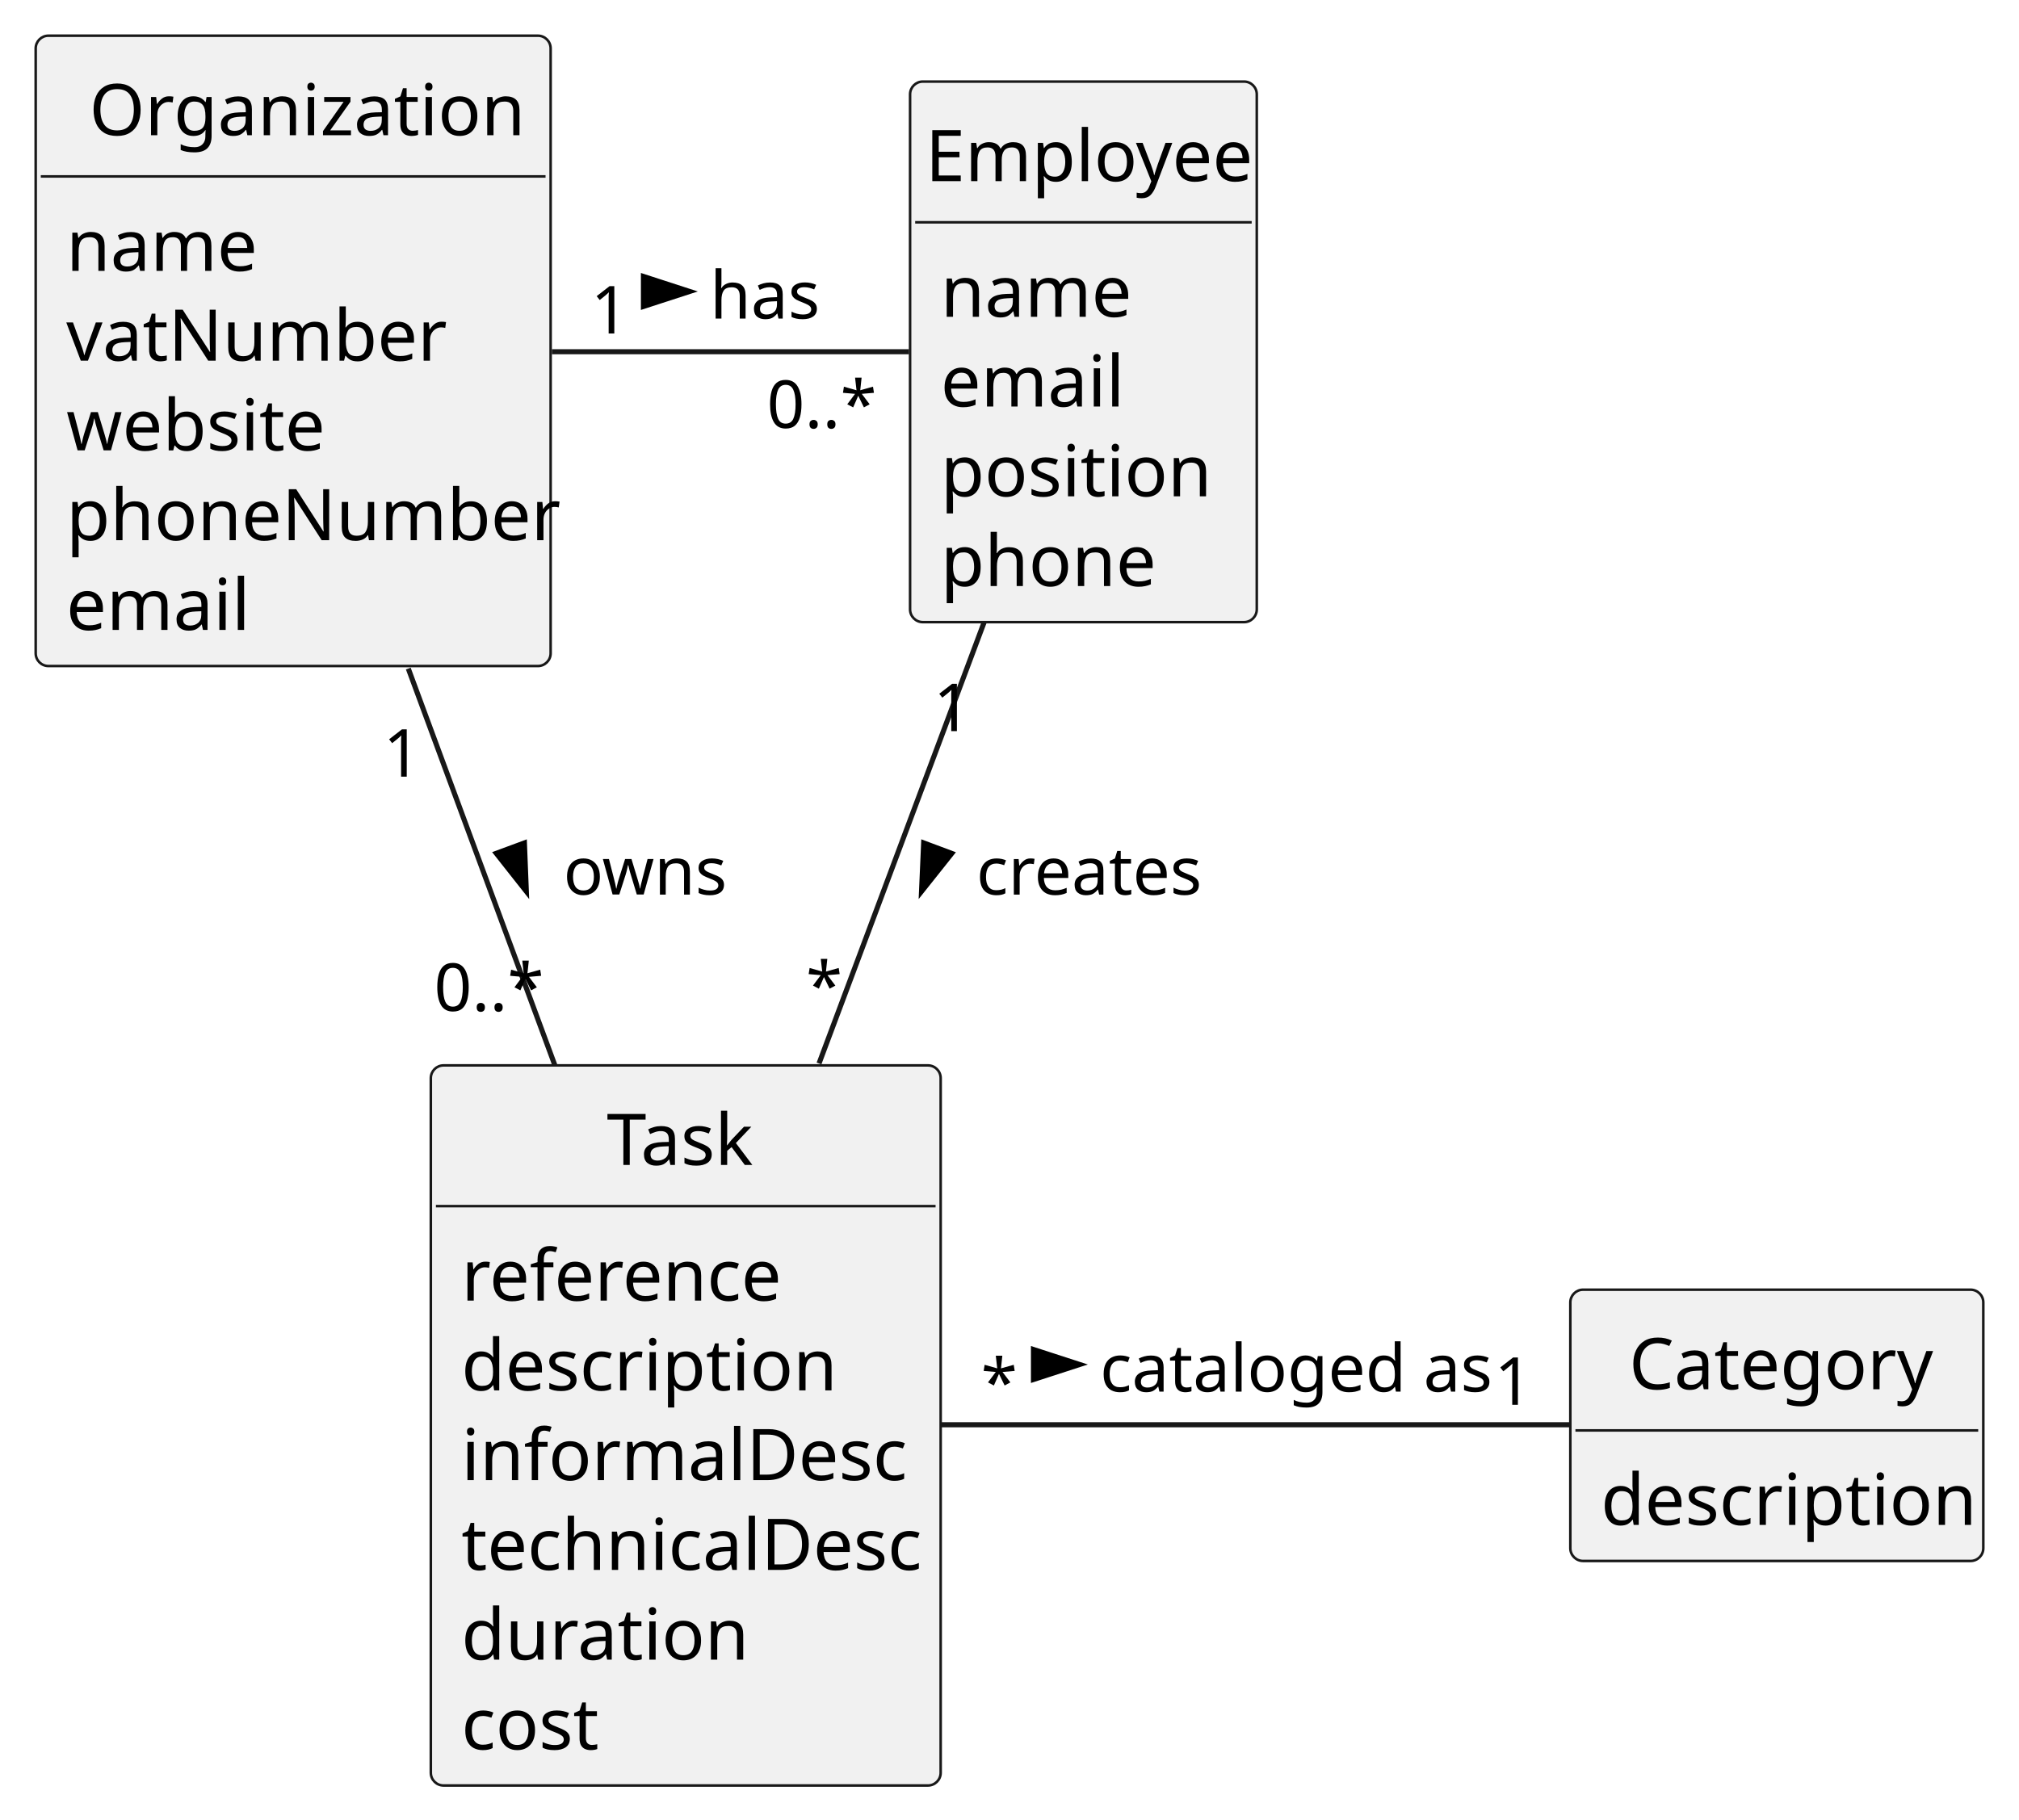
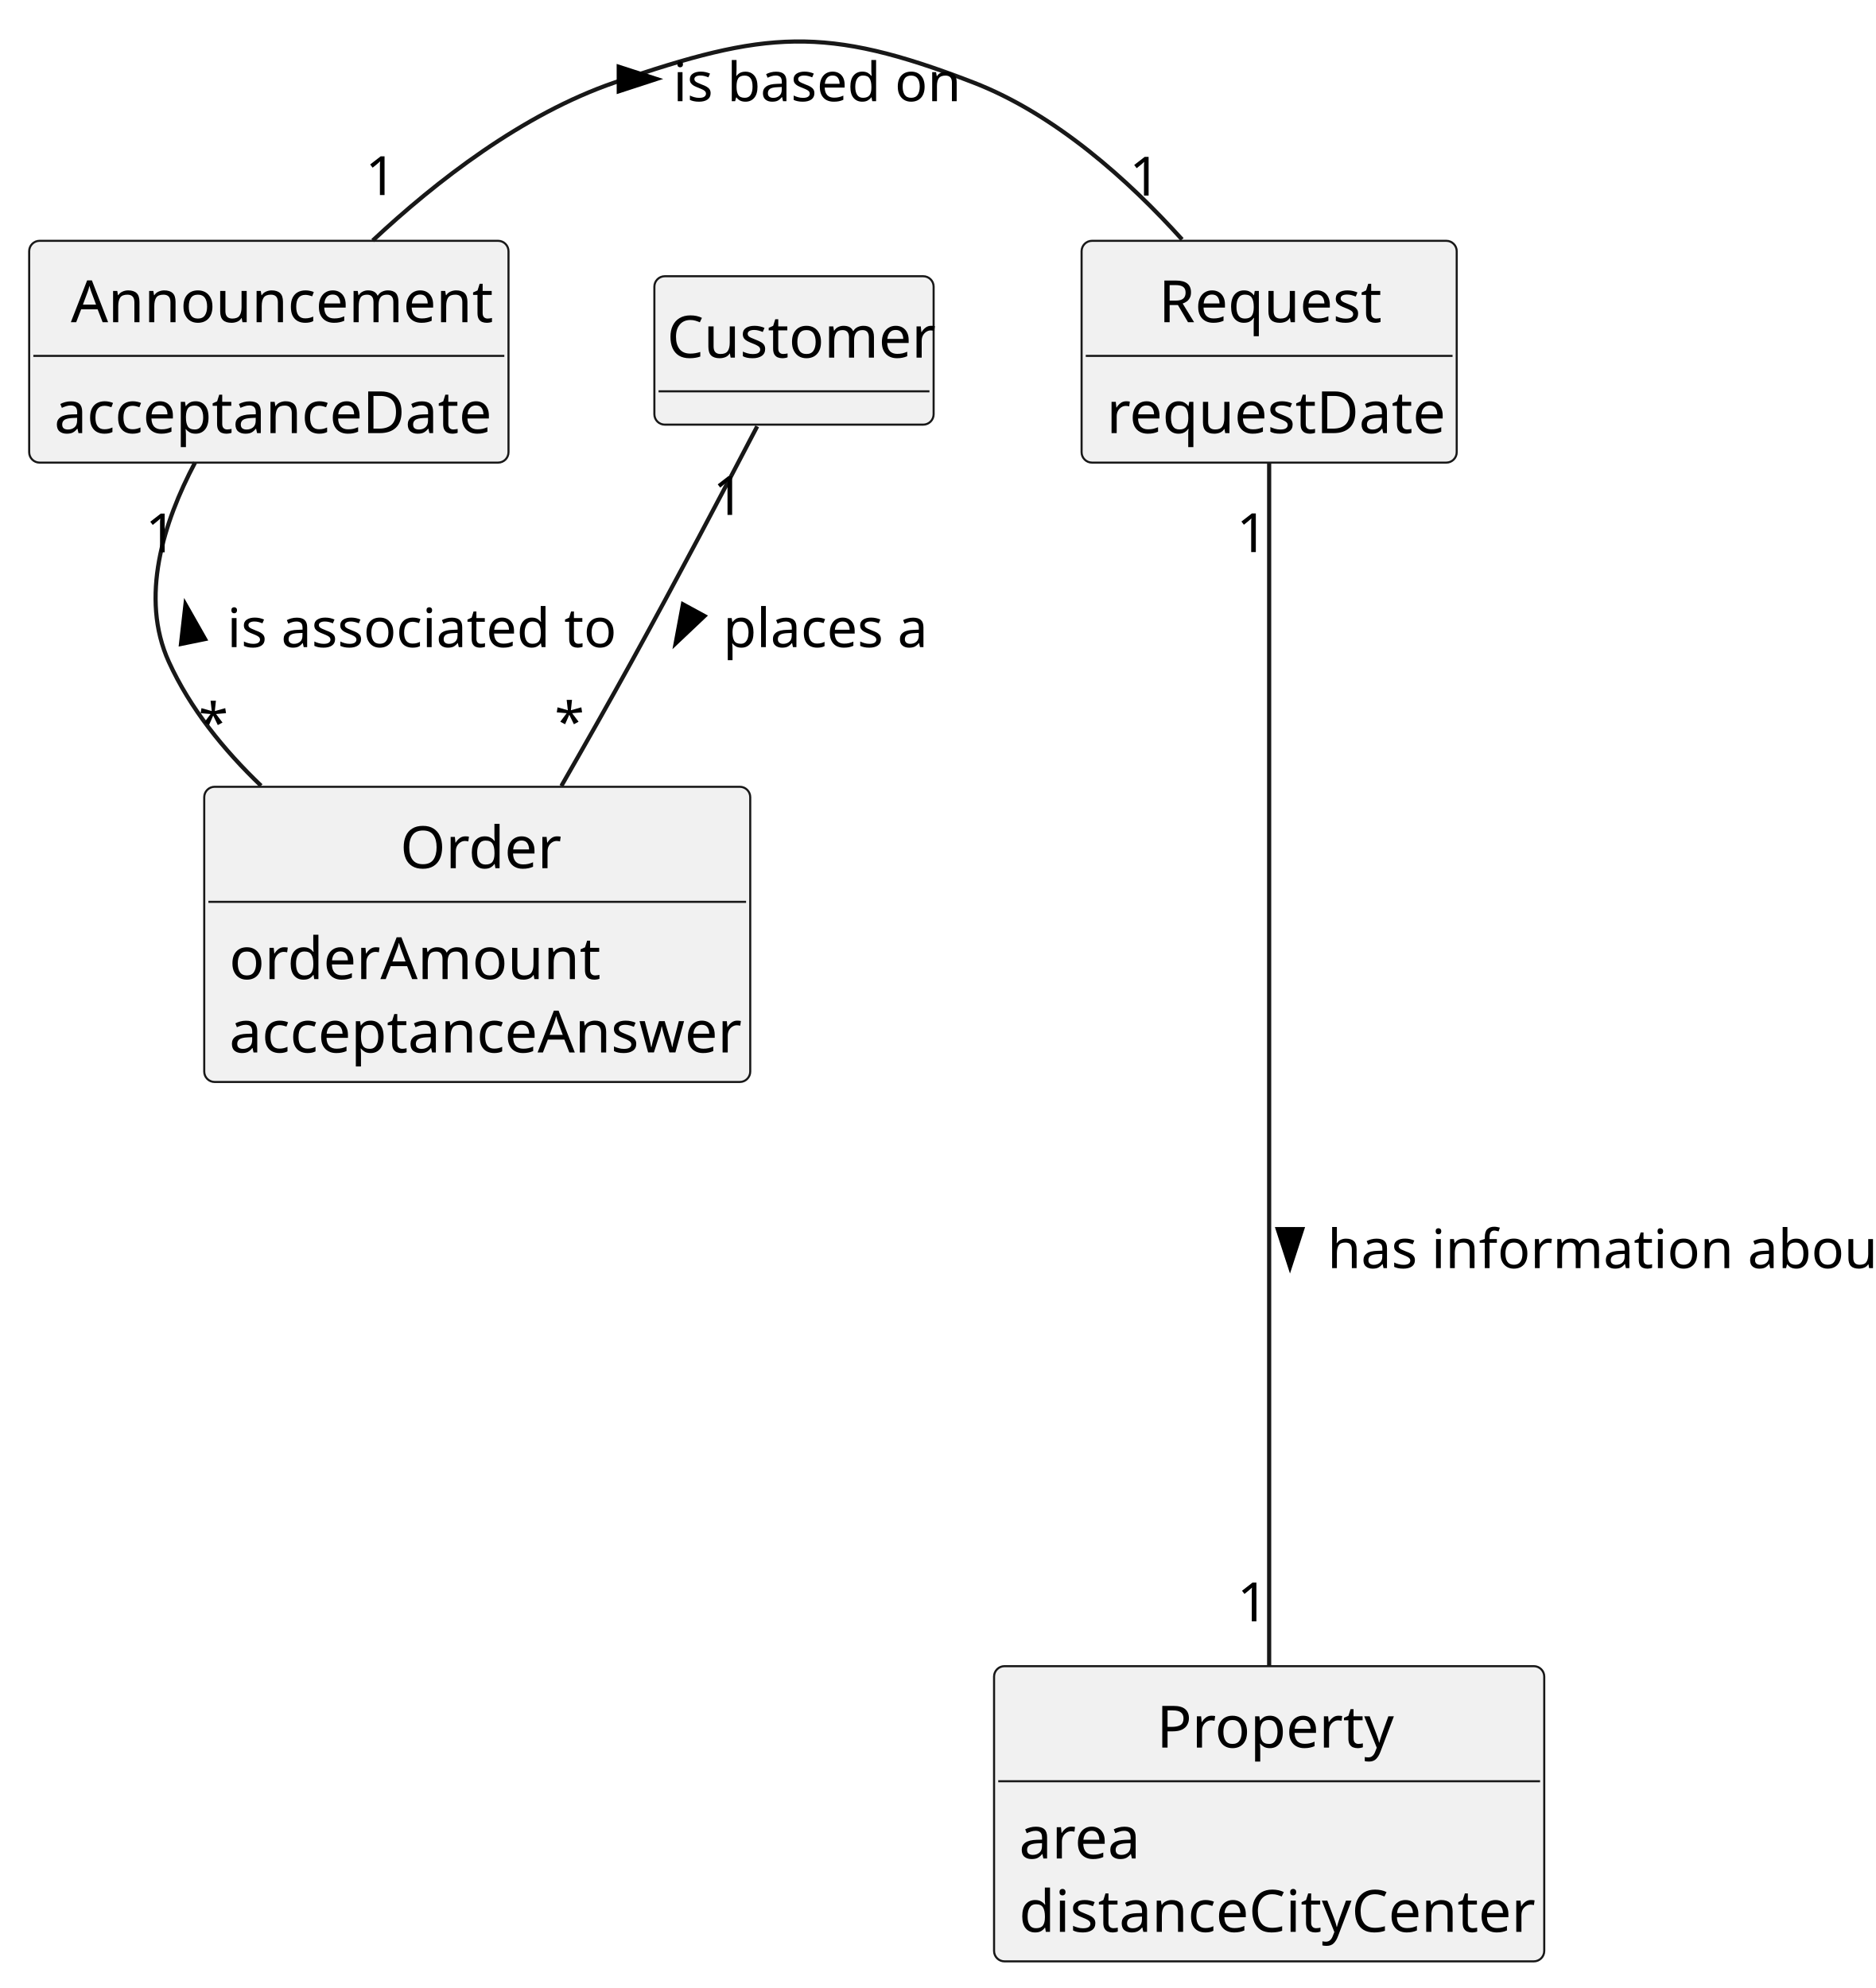
- <svg xmlns="http://www.w3.org/2000/svg" contentStyleType="text/css" height="357px" preserveAspectRatio="none" style="width:396px;height:357px;background:#FFFFFF;" version="1.1" viewBox="0 0 396 357" width="396px" zoomAndPan="magnify">
+ <svg xmlns="http://www.w3.org/2000/svg" contentStyleType="text/css" height="477px" preserveAspectRatio="none" style="width:450px;height:477px;background:#FFFFFF;" version="1.1" viewBox="0 0 450 477" width="450px" zoomAndPan="magnify">
  <defs />
  <g>
-     <g id="elem_Organization">
-       <rect codeLine="18" fill="#F1F1F1" height="123.656" id="Organization" rx="2.5" ry="2.5" style="stroke:#181818;stroke-width:0.5;" width="101" x="7" y="7" />
-       <text fill="#000000" font-family="sans-serif" font-size="14" lengthAdjust="spacing" textLength="80" x="17.5" y="26.533">Organization</text>
-       <line style="stroke:#181818;stroke-width:0.5;" x1="8" x2="107" y1="34.609" y2="34.609" />
-       <text fill="#000000" font-family="sans-serif" font-size="14" lengthAdjust="spacing" textLength="35" x="13" y="53.143">name</text>
-       <text fill="#000000" font-family="sans-serif" font-size="14" lengthAdjust="spacing" textLength="68" x="13" y="70.752">vatNumber</text>
-       <text fill="#000000" font-family="sans-serif" font-size="14" lengthAdjust="spacing" textLength="47" x="13" y="88.361">website</text>
-       <text fill="#000000" font-family="sans-serif" font-size="14" lengthAdjust="spacing" textLength="89" x="13" y="105.971">phoneNumber</text>
-       <text fill="#000000" font-family="sans-serif" font-size="14" lengthAdjust="spacing" textLength="33" x="13" y="123.58">email</text>
+     <g id="elem_Customer">
+       <rect codeLine="18" fill="#F1F1F1" height="35.609" id="Customer" rx="2.5" ry="2.5" style="stroke:#181818;stroke-width:0.5;" width="67" x="157" y="66.28" />
+       <text fill="#000000" font-family="sans-serif" font-size="14" lengthAdjust="spacing" textLength="61" x="160" y="85.813">Customer</text>
+       <line style="stroke:#181818;stroke-width:0.5;" x1="158" x2="223" y1="93.889" y2="93.889" />
    </g>
-     <g id="elem_Task">
-       <rect codeLine="26" fill="#F1F1F1" height="141.266" id="Task" rx="2.5" ry="2.5" style="stroke:#181818;stroke-width:0.5;" width="100" x="84.5" y="209" />
-       <text fill="#000000" font-family="sans-serif" font-size="14" lengthAdjust="spacing" textLength="31" x="119" y="228.533">Task</text>
-       <line style="stroke:#181818;stroke-width:0.5;" x1="85.5" x2="183.5" y1="236.609" y2="236.609" />
-       <text fill="#000000" font-family="sans-serif" font-size="14" lengthAdjust="spacing" textLength="61" x="90.5" y="255.143">reference</text>
-       <text fill="#000000" font-family="sans-serif" font-size="14" lengthAdjust="spacing" textLength="69" x="90.5" y="272.752">description</text>
-       <text fill="#000000" font-family="sans-serif" font-size="14" lengthAdjust="spacing" textLength="82" x="90.5" y="290.361">informalDesc</text>
-       <text fill="#000000" font-family="sans-serif" font-size="14" lengthAdjust="spacing" textLength="88" x="90.5" y="307.971">technicalDesc</text>
-       <text fill="#000000" font-family="sans-serif" font-size="14" lengthAdjust="spacing" textLength="52" x="90.5" y="325.58">duration</text>
-       <text fill="#000000" font-family="sans-serif" font-size="14" lengthAdjust="spacing" textLength="26" x="90.5" y="343.19">cost</text>
+     <g id="elem_Property">
+       <rect codeLine="21" fill="#F1F1F1" height="70.828" id="Property" rx="2.5" ry="2.5" style="stroke:#181818;stroke-width:0.5;" width="132" x="238.5" y="399.78" />
+       <text fill="#000000" font-family="sans-serif" font-size="14" lengthAdjust="spacing" textLength="54" x="277.5" y="419.313">Property</text>
+       <line style="stroke:#181818;stroke-width:0.5;" x1="239.5" x2="369.5" y1="427.389" y2="427.389" />
+       <text fill="#000000" font-family="sans-serif" font-size="14" lengthAdjust="spacing" textLength="29" x="244.5" y="445.923">area</text>
+       <text fill="#000000" font-family="sans-serif" font-size="14" lengthAdjust="spacing" textLength="120" x="244.5" y="463.532">distanceCityCenter</text>
    </g>
-     <g id="elem_Category">
-       <rect codeLine="35" fill="#F1F1F1" height="53.219" id="Category" rx="2.5" ry="2.5" style="stroke:#181818;stroke-width:0.5;" width="81" x="308" y="253" />
-       <text fill="#000000" font-family="sans-serif" font-size="14" lengthAdjust="spacing" textLength="58" x="319.5" y="272.533">Category</text>
-       <line style="stroke:#181818;stroke-width:0.5;" x1="309" x2="388" y1="280.609" y2="280.609" />
-       <text fill="#000000" font-family="sans-serif" font-size="14" lengthAdjust="spacing" textLength="69" x="314" y="299.143">description</text>
+     <g id="elem_Order">
+       <rect codeLine="26" fill="#F1F1F1" height="70.828" id="Order" rx="2.5" ry="2.5" style="stroke:#181818;stroke-width:0.5;" width="131" x="49" y="188.78" />
+       <text fill="#000000" font-family="sans-serif" font-size="14" lengthAdjust="spacing" textLength="37" x="96" y="208.313">Order</text>
+       <line style="stroke:#181818;stroke-width:0.5;" x1="50" x2="179" y1="216.389" y2="216.389" />
+       <text fill="#000000" font-family="sans-serif" font-size="14" lengthAdjust="spacing" textLength="82" x="55" y="234.923">orderAmount</text>
+       <text fill="#000000" font-family="sans-serif" font-size="14" lengthAdjust="spacing" textLength="119" x="55" y="252.532">acceptanceAnswer</text>
    </g>
-     <g id="elem_Employee">
-       <rect codeLine="39" fill="#F1F1F1" height="106.047" id="Employee" rx="2.5" ry="2.5" style="stroke:#181818;stroke-width:0.5;" width="68" x="178.5" y="16" />
-       <text fill="#000000" font-family="sans-serif" font-size="14" lengthAdjust="spacing" textLength="62" x="181.5" y="35.533">Employee</text>
-       <line style="stroke:#181818;stroke-width:0.5;" x1="179.5" x2="245.5" y1="43.609" y2="43.609" />
-       <text fill="#000000" font-family="sans-serif" font-size="14" lengthAdjust="spacing" textLength="35" x="184.5" y="62.143">name</text>
-       <text fill="#000000" font-family="sans-serif" font-size="14" lengthAdjust="spacing" textLength="33" x="184.5" y="79.752">email</text>
-       <text fill="#000000" font-family="sans-serif" font-size="14" lengthAdjust="spacing" textLength="49" x="184.5" y="97.361">position</text>
-       <text fill="#000000" font-family="sans-serif" font-size="14" lengthAdjust="spacing" textLength="40" x="184.5" y="114.971">phone</text>
+     <g id="elem_Announcement">
+       <rect codeLine="31" fill="#F1F1F1" height="53.219" id="Announcement" rx="2.5" ry="2.5" style="stroke:#181818;stroke-width:0.5;" width="115" x="7" y="57.78" />
+       <text fill="#000000" font-family="sans-serif" font-size="14" lengthAdjust="spacing" textLength="95" x="17" y="77.313">Announcement</text>
+       <line style="stroke:#181818;stroke-width:0.5;" x1="8" x2="121" y1="85.389" y2="85.389" />
+       <text fill="#000000" font-family="sans-serif" font-size="14" lengthAdjust="spacing" textLength="103" x="13" y="103.923">acceptanceDate</text>
    </g>
-     <g id="link_Organization_Employee">
-       <path codeLine="54" d="M108.25,69 C131.21,69 157.73,69 178.28,69 " fill="none" id="Organization-Employee" style="stroke:#181818;stroke-width:1.0;" />
-       <polygon fill="#000000" points="135.25,57.176,126.205,54.237,126.205,60.115,135.25,57.176" style="stroke:#000000;stroke-width:1.0;" />
-       <text fill="#000000" font-family="sans-serif" font-size="13" lengthAdjust="spacing" textLength="21" x="139.25" y="62.495">has</text>
-       <text fill="#000000" font-family="sans-serif" font-size="13" lengthAdjust="spacing" textLength="7" x="115.879" y="65.419">1</text>
-       <text fill="#000000" font-family="sans-serif" font-size="13" lengthAdjust="spacing" textLength="20" x="150.403" y="83.947">0..*</text>
+     <g id="elem_Request">
+       <rect codeLine="35" fill="#F1F1F1" height="53.219" id="Request" rx="2.5" ry="2.5" style="stroke:#181818;stroke-width:0.5;" width="90" x="259.5" y="57.78" />
+       <text fill="#000000" font-family="sans-serif" font-size="14" lengthAdjust="spacing" textLength="53" x="278" y="77.313">Request</text>
+       <line style="stroke:#181818;stroke-width:0.5;" x1="260.5" x2="348.5" y1="85.389" y2="85.389" />
+       <text fill="#000000" font-family="sans-serif" font-size="14" lengthAdjust="spacing" textLength="78" x="265.5" y="103.923">requestDate</text>
    </g>
-     <g id="link_Organization_Task">
-       <path codeLine="55" d="M80.08,131.15 C89.09,155.54 99.51,183.75 108.81,208.92 " fill="none" id="Organization-Task" style="stroke:#181818;stroke-width:1.0;" />
-       <polygon fill="#000000" points="103.233,174.866,102.855,165.363,97.341,167.4,103.233,174.866" style="stroke:#000000;stroke-width:1.0;" />
-       <text fill="#000000" font-family="sans-serif" font-size="13" lengthAdjust="spacing" textLength="30" x="110.5" y="175.495">owns</text>
-       <text fill="#000000" font-family="sans-serif" font-size="13" lengthAdjust="spacing" textLength="7" x="75.167" y="152.356">1</text>
-       <text fill="#000000" font-family="sans-serif" font-size="13" lengthAdjust="spacing" textLength="20" x="85.129" y="198.316">0..*</text>
+     <g id="link_Customer_Order">
+       <path codeLine="40" d="M181.67,102.3 C173.87,117.25 162.11,139.56 151.5,158.78 C146.14,168.5 140.2,178.97 134.68,188.59 " fill="none" id="Customer-Order" style="stroke:#181818;stroke-width:1.0;" />
+       <polygon fill="#000000" points="162.109,154.347,169.016,147.809,163.853,144.998,162.109,154.347" style="stroke:#000000;stroke-width:1.0;" />
+       <text fill="#000000" font-family="sans-serif" font-size="13" lengthAdjust="spacing" textLength="49" x="173.5" y="155.275">places a</text>
+       <text fill="#000000" font-family="sans-serif" font-size="13" lengthAdjust="spacing" textLength="7" x="171.048" y="123.547">1</text>
+       <text fill="#000000" font-family="sans-serif" font-size="13" lengthAdjust="spacing" textLength="5" x="133.05" y="177.807">*</text>
    </g>
-     <g id="link_Employee_Task">
-       <path codeLine="57" d="M193.02,122.08 C183.23,148.25 171.22,180.34 160.64,208.62 " fill="none" id="Employee-Task" style="stroke:#181818;stroke-width:1.0;" />
-       <polygon fill="#000000" points="180.748,174.859,186.67,167.417,181.165,165.357,180.748,174.859" style="stroke:#000000;stroke-width:1.0;" />
-       <text fill="#000000" font-family="sans-serif" font-size="13" lengthAdjust="spacing" textLength="43" x="191.5" y="175.495">creates</text>
-       <text fill="#000000" font-family="sans-serif" font-size="13" lengthAdjust="spacing" textLength="7" x="183.076" y="143.421">1</text>
-       <text fill="#000000" font-family="sans-serif" font-size="13" lengthAdjust="spacing" textLength="5" x="158.078" y="197.985">*</text>
+     <g id="link_Announcement_Order">
+       <path codeLine="41" d="M46.8,110.98 C39.2,125.34 33.5,143.38 40.5,158.78 C45.58,169.95 53.66,179.94 62.64,188.53 " fill="none" id="Announcement-Order" style="stroke:#181818;stroke-width:1.0;" />
+       <polygon fill="#000000" points="44.499,145.057,43.43,154.507,49.189,153.331,44.499,145.057" style="stroke:#000000;stroke-width:1.0;" />
+       <text fill="#000000" font-family="sans-serif" font-size="13" lengthAdjust="spacing" textLength="92" x="54.5" y="155.275">is associated to</text>
+       <text fill="#000000" font-family="sans-serif" font-size="13" lengthAdjust="spacing" textLength="7" x="34.898" y="132.515">1</text>
+       <text fill="#000000" font-family="sans-serif" font-size="13" lengthAdjust="spacing" textLength="5" x="47.617" y="178.007">*</text>
    </g>
-     <g id="link_Task_Category">
-       <path codeLine="59" d="M184.67,279.5 C222.23,279.5 272.94,279.5 307.95,279.5 " fill="none" id="Task-Category" style="stroke:#181818;stroke-width:1.0;" />
-       <polygon fill="#000000" points="211.75,267.676,202.705,264.737,202.705,270.615,211.75,267.676" style="stroke:#000000;stroke-width:1.0;" />
-       <text fill="#000000" font-family="sans-serif" font-size="13" lengthAdjust="spacing" textLength="74" x="215.75" y="272.995">cataloged as</text>
-       <text fill="#000000" font-family="sans-serif" font-size="13" lengthAdjust="spacing" textLength="5" x="192.406" y="275.826">*</text>
-       <text fill="#000000" font-family="sans-serif" font-size="13" lengthAdjust="spacing" textLength="7" x="293.104" y="275.582">1</text>
+     <g id="link_Announcement_Request">
+       <path codeLine="42" d="M89.43,57.71 C104.65,43.48 125.4,27.36 147.5,19.78 C183.66,7.38 197.85,6 233.5,19.78 C253.23,27.4 270.86,43.34 283.61,57.46 " fill="none" id="Announcement-Request" style="stroke:#181818;stroke-width:1.0;" />
+       <polygon fill="#000000" points="157.5,18.949,148.451,16.022,148.459,21.9,157.5,18.949" style="stroke:#000000;stroke-width:1.0;" />
+       <text fill="#000000" font-family="sans-serif" font-size="13" lengthAdjust="spacing" textLength="71" x="161.5" y="24.275">is  based on</text>
+       <text fill="#000000" font-family="sans-serif" font-size="13" lengthAdjust="spacing" textLength="7" x="87.654" y="46.795">1</text>
+       <text fill="#000000" font-family="sans-serif" font-size="13" lengthAdjust="spacing" textLength="7" x="270.97" y="46.918">1</text>
+     </g>
+     <g id="link_Request_Property">
+       <path codeLine="43" d="M304.5,110.94 C304.5,172.73 304.5,329.8 304.5,399.76 " fill="none" id="Request-Property" style="stroke:#181818;stroke-width:1.0;" />
+       <polygon fill="#000000" points="309.5,303.956,312.439,294.911,306.561,294.911,309.5,303.956" style="stroke:#000000;stroke-width:1.0;" />
+       <text fill="#000000" font-family="sans-serif" font-size="13" lengthAdjust="spacing" textLength="124" x="318.5" y="304.275">has information about</text>
+       <text fill="#000000" font-family="sans-serif" font-size="13" lengthAdjust="spacing" textLength="7" x="296.691" y="132.466">1</text>
+       <text fill="#000000" font-family="sans-serif" font-size="13" lengthAdjust="spacing" textLength="7" x="296.833" y="389.009">1</text>
    </g>
  </g>
</svg>
